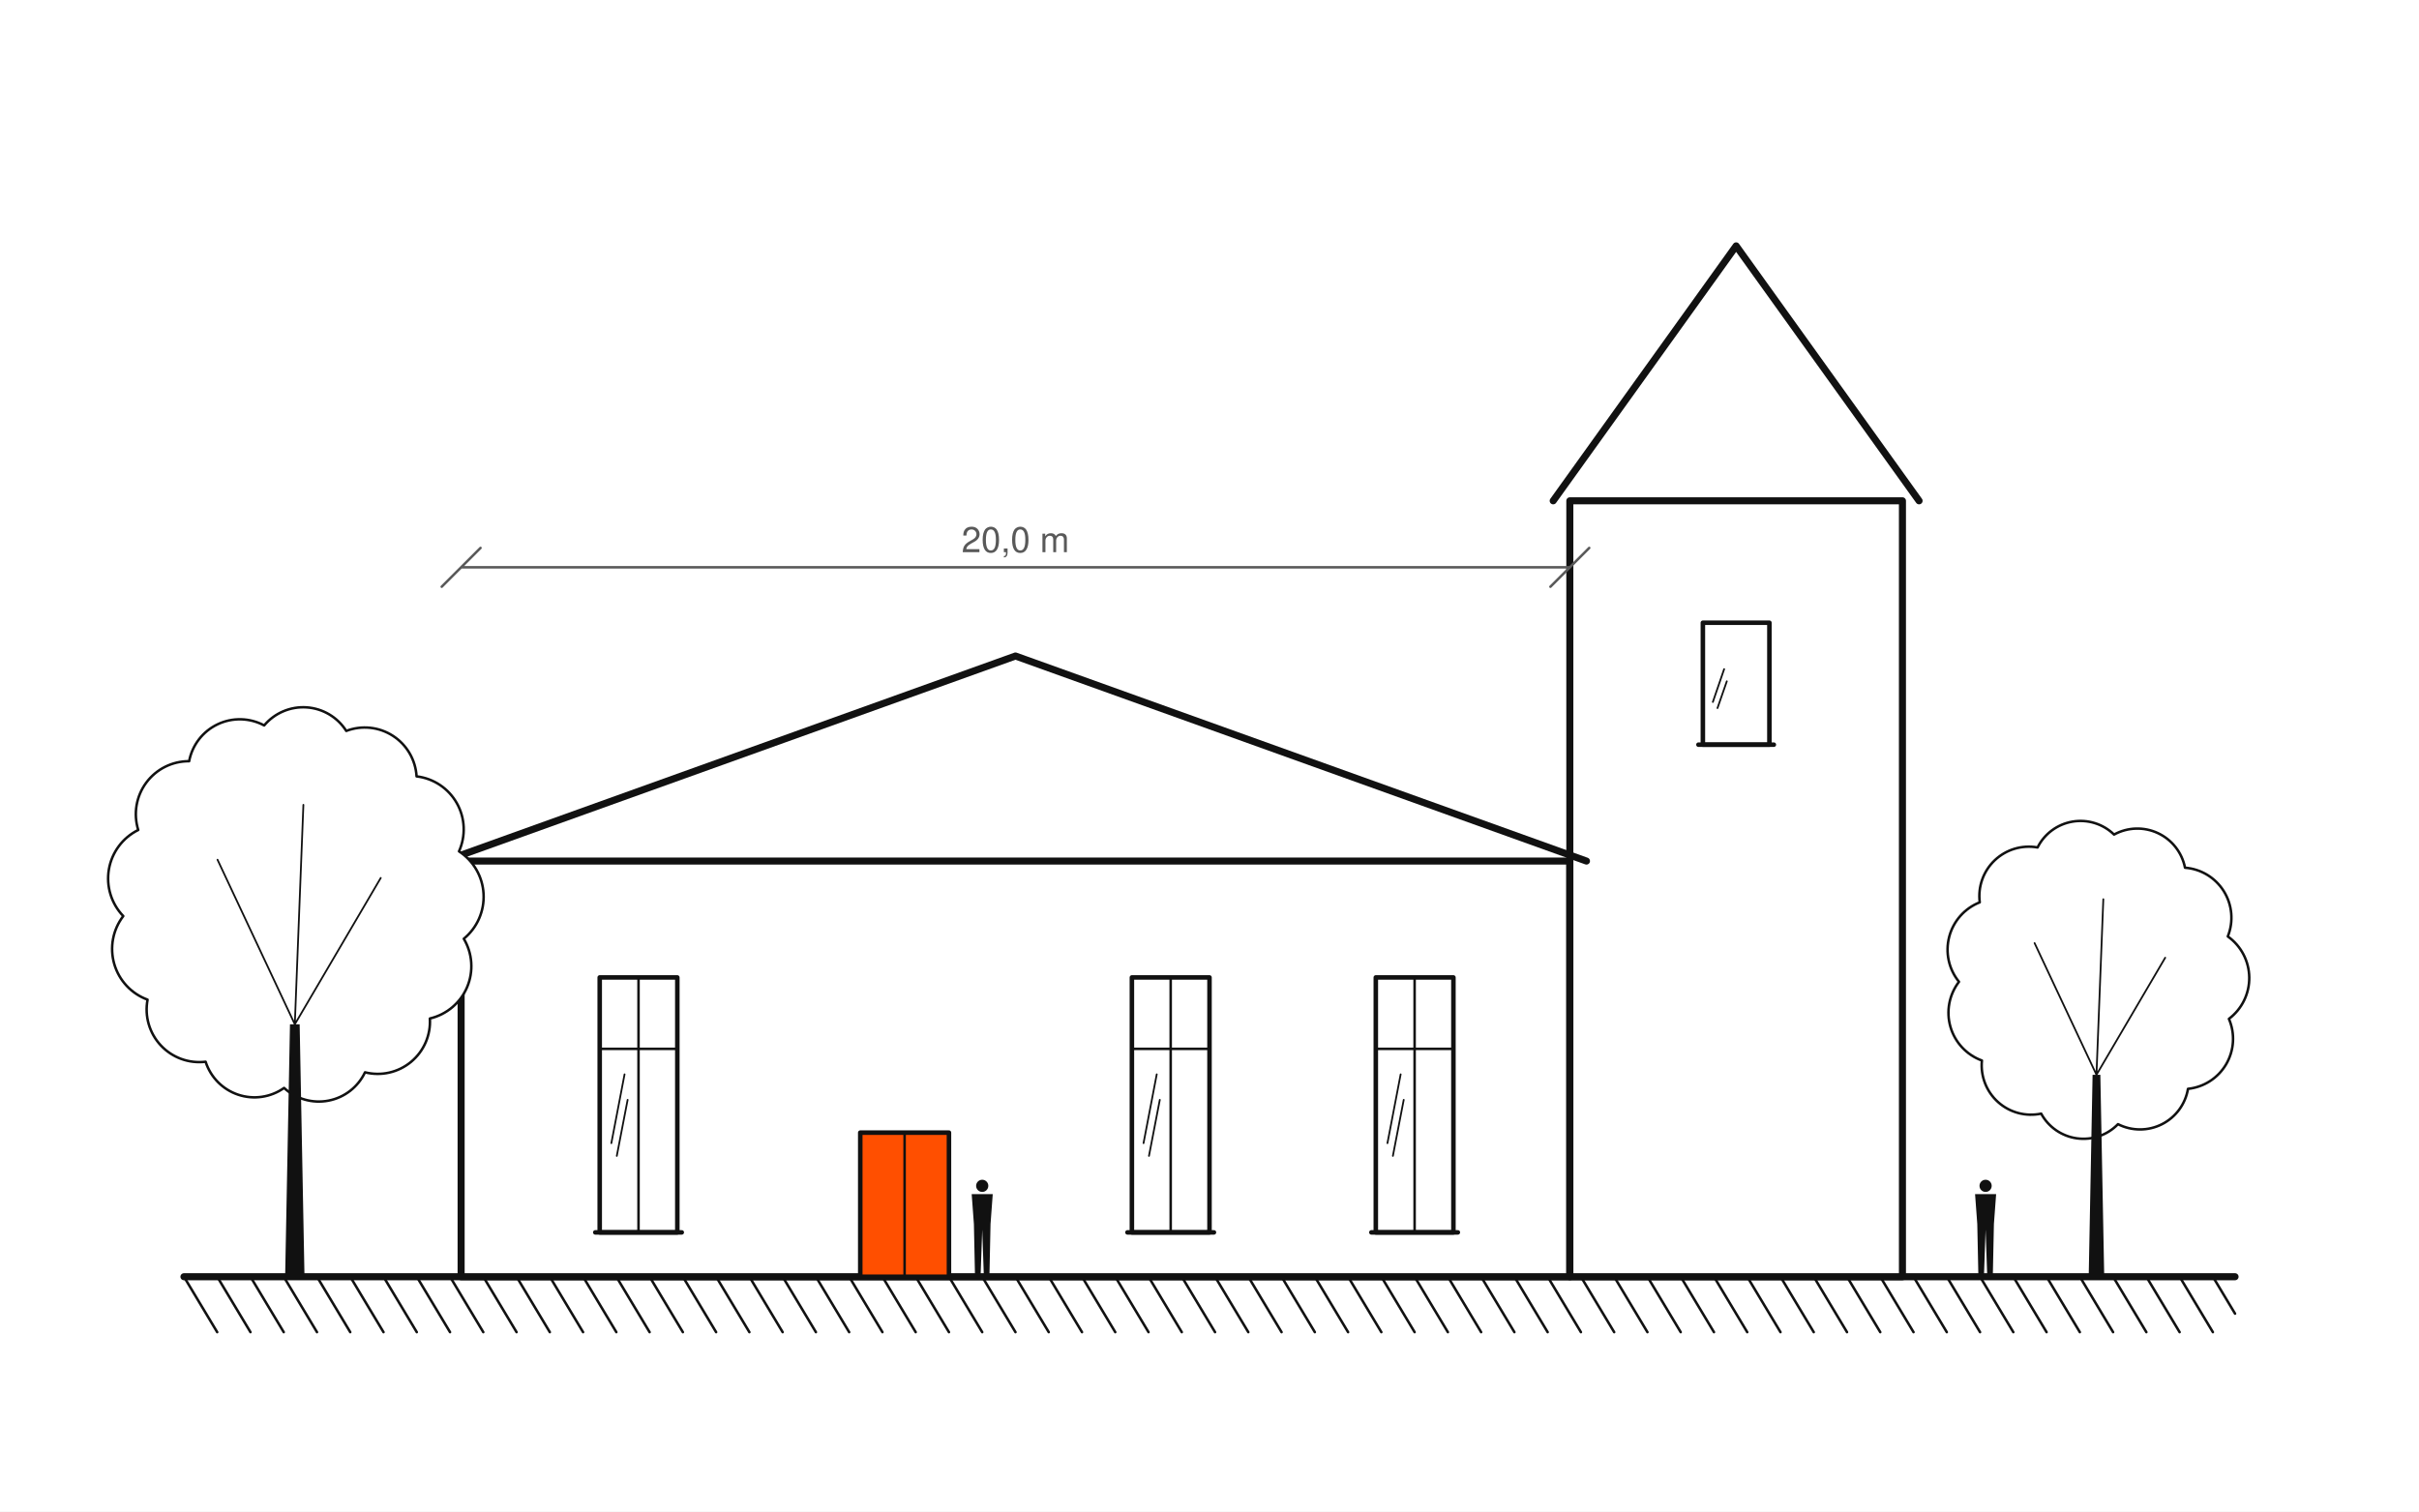
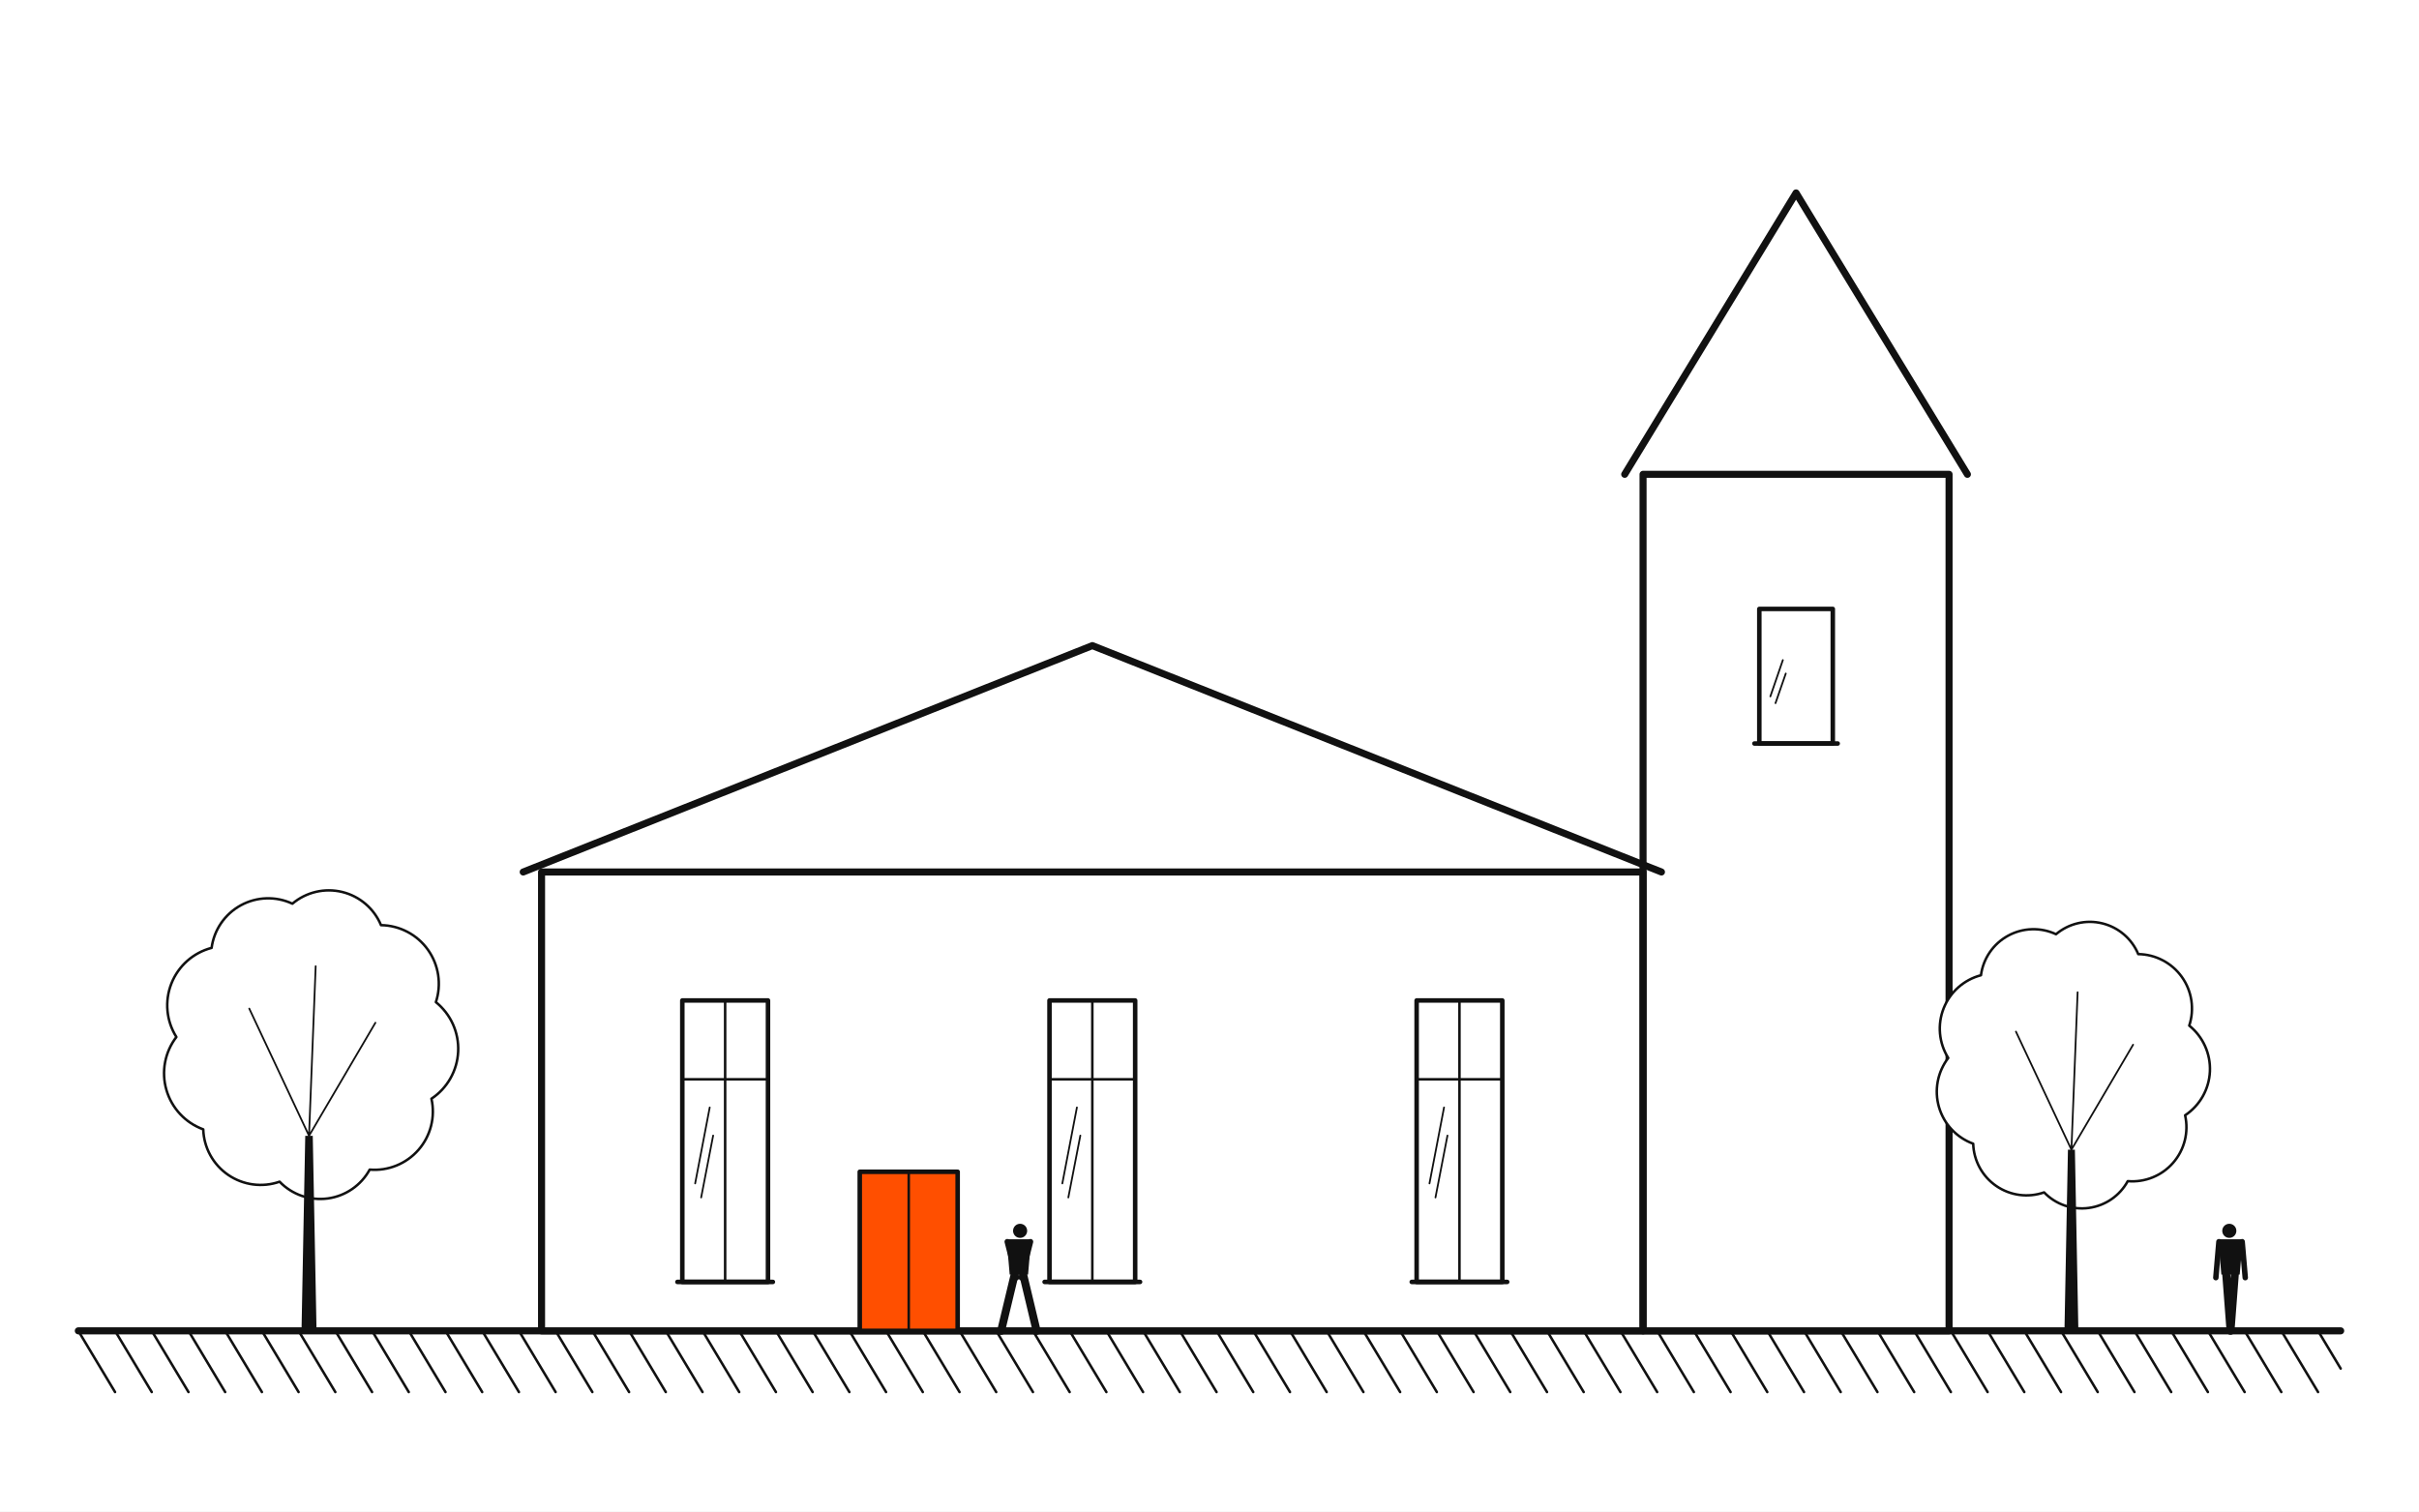
- <svg xmlns="http://www.w3.org/2000/svg" viewBox="0 0 480 300" width="480" height="300" role="img" aria-labelledby="v4-title v4-desc" data-kit="arch.mjs" data-scale="11.000" data-palette="{&quot;ink&quot;:&quot;#111111&quot;,&quot;paper&quot;:&quot;#FFFFFF&quot;,&quot;tint&quot;:&quot;#F7F7F8&quot;,&quot;mid&quot;:&quot;#595959&quot;,&quot;accent&quot;:&quot;#FF4F00&quot;}">
+ <svg xmlns="http://www.w3.org/2000/svg" viewBox="0 0 480 300" width="480" height="300" role="img" aria-labelledby="v4-title v4-desc" data-kit="arch.mjs" data-scale="12.143" data-palette="{&quot;ink&quot;:&quot;#111111&quot;,&quot;paper&quot;:&quot;#FFFFFF&quot;,&quot;tint&quot;:&quot;#F7F7F8&quot;,&quot;mid&quot;:&quot;#595959&quot;,&quot;accent&quot;:&quot;#FF4F00&quot;}">
  <rect width="480" height="300" fill="#FFFFFF" />
  <g data-layer="ground">
-     <path d="M36.5 253.4L443.5 253.4" fill="none" stroke="#111111" stroke-width="1.4" stroke-linecap="round" stroke-linejoin="round" />
-     <path d="M36.5 253.4L43.1 264.4M43.1 253.4L49.7 264.4M49.7 253.4L56.3 264.4M56.3 253.4L62.9 264.4M62.9 253.4L69.5 264.4M69.5 253.4L76.1 264.4M76.1 253.4L82.7 264.4M82.7 253.4L89.3 264.4M89.3 253.4L95.9 264.4M95.9 253.4L102.5 264.4M102.5 253.4L109.1 264.4M109.1 253.4L115.7 264.4M115.7 253.4L122.3 264.4M122.3 253.4L128.9 264.4M128.9 253.4L135.5 264.4M135.5 253.4L142.1 264.4M142.1 253.4L148.7 264.4M148.7 253.4L155.3 264.4M155.3 253.4L161.9 264.4M161.9 253.4L168.5 264.4M168.5 253.4L175.1 264.4M175.1 253.4L181.7 264.4M181.7 253.4L188.3 264.4M188.3 253.4L194.9 264.4M194.9 253.4L201.5 264.4M201.5 253.4L208.1 264.4M208.1 253.4L214.7 264.4M214.7 253.4L221.3 264.4M221.3 253.4L227.9 264.4M227.9 253.4L234.5 264.4M234.5 253.4L241.1 264.4M241.1 253.4L247.7 264.4M247.7 253.4L254.3 264.4M254.3 253.4L260.9 264.4M260.9 253.4L267.5 264.4M267.5 253.4L274.1 264.4M274.1 253.4L280.7 264.4M280.7 253.4L287.3 264.4M287.3 253.4L293.9 264.4M293.9 253.4L300.5 264.4M300.5 253.4L307.1 264.4M307.1 253.4L313.7 264.4M313.7 253.4L320.3 264.4M320.3 253.4L326.9 264.4M326.9 253.4L333.5 264.4M333.5 253.4L340.1 264.4M340.1 253.4L346.7 264.4M346.7 253.4L353.3 264.4M353.3 253.4L359.9 264.4M359.9 253.4L366.5 264.4M366.5 253.4L373.1 264.4M373.1 253.4L379.7 264.4M379.7 253.4L386.3 264.4M386.3 253.4L392.9 264.4M392.9 253.4L399.5 264.4M399.5 253.4L406.1 264.4M406.1 253.4L412.7 264.4M412.7 253.4L419.3 264.4M419.3 253.4L425.9 264.4M425.9 253.4L432.5 264.4M432.5 253.4L439.1 264.4M439.1 253.4L443.5 260.73" fill="none" stroke="#111111" stroke-width="0.5" stroke-linecap="round" stroke-linejoin="round" />
+     <path d="M15.54 264.14L464.46 264.14" fill="none" stroke="#111111" stroke-width="1.4" stroke-linecap="round" stroke-linejoin="round" />
+     <path d="M15.54 264.14L22.83 276.29M22.83 264.14L30.11 276.29M30.11 264.14L37.4 276.29M37.4 264.14L44.68 276.29M44.68 264.14L51.97 276.29M51.97 264.14L59.25 276.29M59.25 264.14L66.54 276.29M66.54 264.14L73.83 276.29M73.83 264.14L81.11 276.29M81.11 264.14L88.4 276.29M88.4 264.14L95.68 276.29M95.68 264.14L102.97 276.29M102.97 264.14L110.25 276.29M110.25 264.14L117.54 276.29M117.54 264.14L124.83 276.29M124.83 264.14L132.11 276.29M132.11 264.14L139.4 276.29M139.4 264.14L146.68 276.29M146.68 264.14L153.97 276.29M153.97 264.14L161.25 276.29M161.25 264.14L168.54 276.29M168.54 264.14L175.82 276.29M175.82 264.14L183.11 276.29M183.11 264.14L190.4 276.29M190.4 264.14L197.68 276.29M197.68 264.14L204.97 276.29M204.97 264.14L212.25 276.29M212.25 264.14L219.54 276.29M219.54 264.14L226.82 276.29M226.82 264.14L234.11 276.29M234.11 264.14L241.4 276.29M241.4 264.14L248.68 276.29M248.68 264.14L255.97 276.29M255.97 264.14L263.25 276.29M263.25 264.14L270.54 276.29M270.54 264.14L277.83 276.29M277.83 264.14L285.11 276.29M285.11 264.14L292.4 276.29M292.4 264.14L299.68 276.29M299.68 264.14L306.97 276.29M306.97 264.14L314.25 276.29M314.25 264.14L321.54 276.29M321.54 264.14L328.83 276.29M328.83 264.14L336.11 276.29M336.11 264.14L343.4 276.29M343.4 264.14L350.68 276.29M350.68 264.14L357.97 276.29M357.97 264.14L365.25 276.29M365.25 264.14L372.54 276.29M372.54 264.14L379.83 276.29M379.83 264.14L387.11 276.29M387.11 264.14L394.4 276.29M394.4 264.14L401.68 276.29M401.68 264.14L408.97 276.29M408.97 264.14L416.25 276.29M416.25 264.14L423.54 276.29M423.54 264.14L430.83 276.29M430.83 264.14L438.11 276.29M438.11 264.14L445.4 276.29M445.4 264.14L452.68 276.29M452.68 264.14L459.97 276.29M459.97 264.14L464.46 271.63" fill="none" stroke="#111111" stroke-width="0.5" stroke-linecap="round" stroke-linejoin="round" />
  </g>
  <g data-layer="fill">
-     <path d="M91.5 253.4H311.5V170.9H91.5Z" fill="#FFFFFF" stroke="none" />
-     <path d="M88.2 170.9L201.5 130.2L314.8 170.9Z" fill="#FFFFFF" stroke="none" />
-     <path d="M311.5 253.4H377.5V99.4H311.5Z" fill="#FFFFFF" stroke="none" />
-     <path d="M308.2 99.4L344.5 48.8L380.8 99.4Z" fill="#FFFFFF" stroke="none" />
+     <path d="M107.46 264.14H326.03V173.07H107.46Z" fill="#FFFFFF" stroke="none" />
+     <path d="M103.82 173.07L216.75 128.14L329.68 173.07Z" fill="#FFFFFF" stroke="none" />
+     <path d="M326.03 264.14H386.75V94.14H326.03Z" fill="#FFFFFF" stroke="none" />
+     <path d="M322.39 94.14L356.39 38.29L390.39 94.14Z" fill="#FFFFFF" stroke="none" />
  </g>
  <g data-layer="lines">
-     <path d="M91.5 253.4H311.5V170.9H91.5Z" fill="none" stroke="#111111" stroke-width="1.4" stroke-linecap="round" stroke-linejoin="round" />
-     <path d="M88.2 170.9L201.5 130.2L314.8 170.9" fill="none" stroke="#111111" stroke-width="1.4" stroke-linecap="round" stroke-linejoin="round" />
-     <path d="M311.5 253.4H377.5V99.4H311.5Z" fill="none" stroke="#111111" stroke-width="1.4" stroke-linecap="round" stroke-linejoin="round" />
-     <path d="M308.2 99.4L344.5 48.8L380.8 99.4" fill="none" stroke="#111111" stroke-width="1.4" stroke-linecap="round" stroke-linejoin="round" />
+     <path d="M107.46 264.14H326.03V173.07H107.46Z" fill="none" stroke="#111111" stroke-width="1.4" stroke-linecap="round" stroke-linejoin="round" />
+     <path d="M103.82 173.07L216.75 128.14L329.68 173.07" fill="none" stroke="#111111" stroke-width="1.4" stroke-linecap="round" stroke-linejoin="round" />
+     <path d="M326.03 264.14H386.75V94.14H326.03Z" fill="none" stroke="#111111" stroke-width="1.4" stroke-linecap="round" stroke-linejoin="round" />
+     <path d="M322.39 94.14L356.39 38.29L390.39 94.14" fill="none" stroke="#111111" stroke-width="1.4" stroke-linecap="round" stroke-linejoin="round" />
  </g>
  <g data-layer="detail">
-     <path d="M119 244.6H134.4V194H119Z" fill="#FFFFFF" stroke="none" />
-     <path d="M119 244.6H134.4V194H119Z" fill="none" stroke="#111111" stroke-width="0.9" stroke-linecap="round" stroke-linejoin="round" />
-     <path d="M126.7 244.6L126.7 194M119 208.17L134.4 208.17" fill="none" stroke="#111111" stroke-width="0.5" stroke-linecap="round" stroke-linejoin="round" />
-     <path d="M121.31 226.89L123.93 213.23M122.39 229.42L124.54 218.29" fill="none" stroke="#111111" stroke-width="0.35" stroke-linecap="round" stroke-linejoin="round" />
-     <path d="M118.12 244.6L135.28 244.6" fill="none" stroke="#111111" stroke-width="0.9" stroke-linecap="round" stroke-linejoin="round" />
-     <path d="M224.6 244.6H240V194H224.6Z" fill="#FFFFFF" stroke="none" />
-     <path d="M224.6 244.6H240V194H224.6Z" fill="none" stroke="#111111" stroke-width="0.9" stroke-linecap="round" stroke-linejoin="round" />
-     <path d="M232.3 244.6L232.3 194M224.6 208.17L240 208.17" fill="none" stroke="#111111" stroke-width="0.5" stroke-linecap="round" stroke-linejoin="round" />
-     <path d="M226.91 226.89L229.53 213.23M227.99 229.42L230.14 218.29" fill="none" stroke="#111111" stroke-width="0.35" stroke-linecap="round" stroke-linejoin="round" />
-     <path d="M223.72 244.6L240.88 244.6" fill="none" stroke="#111111" stroke-width="0.9" stroke-linecap="round" stroke-linejoin="round" />
-     <path d="M273 244.6H288.4V194H273Z" fill="#FFFFFF" stroke="none" />
-     <path d="M273 244.6H288.4V194H273Z" fill="none" stroke="#111111" stroke-width="0.9" stroke-linecap="round" stroke-linejoin="round" />
-     <path d="M280.7 244.6L280.7 194M273 208.17L288.4 208.17" fill="none" stroke="#111111" stroke-width="0.5" stroke-linecap="round" stroke-linejoin="round" />
-     <path d="M275.31 226.89L277.93 213.23M276.39 229.42L278.54 218.29" fill="none" stroke="#111111" stroke-width="0.35" stroke-linecap="round" stroke-linejoin="round" />
-     <path d="M272.12 244.6L289.28 244.6" fill="none" stroke="#111111" stroke-width="0.9" stroke-linecap="round" stroke-linejoin="round" />
-     <path d="M170.7 253.4H188.3V224.8H170.7Z" fill="#FF4F00" stroke="none" />
-     <path d="M170.7 253.4H188.3V224.8H170.7Z" fill="none" stroke="#111111" stroke-width="0.9" stroke-linecap="round" stroke-linejoin="round" />
-     <path d="M179.5 253.4L179.5 224.8" fill="none" stroke="#111111" stroke-width="0.5" stroke-linecap="round" stroke-linejoin="round" />
-     <path d="M337.9 147.8H351.1V123.6H337.9Z" fill="#FFFFFF" stroke="none" />
-     <path d="M337.9 147.8H351.1V123.6H337.9Z" fill="none" stroke="#111111" stroke-width="0.9" stroke-linecap="round" stroke-linejoin="round" />
-     <path d="M339.88 139.33L342.12 132.8M340.8 140.54L342.65 135.22" fill="none" stroke="#111111" stroke-width="0.35" stroke-linecap="round" stroke-linejoin="round" />
-     <path d="M337.02 147.8L351.98 147.8" fill="none" stroke="#111111" stroke-width="0.9" stroke-linecap="round" stroke-linejoin="round" />
+     <path d="M135.39 254.43H152.39V198.57H135.39Z" fill="#FFFFFF" stroke="none" />
+     <path d="M135.39 254.43H152.39V198.57H135.39Z" fill="none" stroke="#111111" stroke-width="0.9" stroke-linecap="round" stroke-linejoin="round" />
+     <path d="M143.89 254.43L143.89 198.57M135.39 214.21L152.39 214.21" fill="none" stroke="#111111" stroke-width="0.5" stroke-linecap="round" stroke-linejoin="round" />
+     <path d="M137.94 234.88L140.83 219.8M139.13 237.67L141.51 225.38" fill="none" stroke="#111111" stroke-width="0.35" stroke-linecap="round" stroke-linejoin="round" />
+     <path d="M134.42 254.43L153.36 254.43" fill="none" stroke="#111111" stroke-width="0.9" stroke-linecap="round" stroke-linejoin="round" />
+     <path d="M208.25 254.43H225.25V198.57H208.25Z" fill="#FFFFFF" stroke="none" />
+     <path d="M208.25 254.43H225.25V198.57H208.25Z" fill="none" stroke="#111111" stroke-width="0.9" stroke-linecap="round" stroke-linejoin="round" />
+     <path d="M216.75 254.43L216.75 198.57M208.25 214.21L225.25 214.21" fill="none" stroke="#111111" stroke-width="0.5" stroke-linecap="round" stroke-linejoin="round" />
+     <path d="M210.8 234.88L213.69 219.8M211.99 237.67L214.37 225.38" fill="none" stroke="#111111" stroke-width="0.35" stroke-linecap="round" stroke-linejoin="round" />
+     <path d="M207.28 254.43L226.22 254.43" fill="none" stroke="#111111" stroke-width="0.9" stroke-linecap="round" stroke-linejoin="round" />
+     <path d="M281.1 254.43H298.1V198.57H281.1Z" fill="#FFFFFF" stroke="none" />
+     <path d="M281.1 254.43H298.1V198.57H281.1Z" fill="none" stroke="#111111" stroke-width="0.9" stroke-linecap="round" stroke-linejoin="round" />
+     <path d="M289.6 254.43L289.6 198.57M281.1 214.21L298.1 214.21" fill="none" stroke="#111111" stroke-width="0.5" stroke-linecap="round" stroke-linejoin="round" />
+     <path d="M283.65 234.88L286.54 219.8M284.84 237.67L287.22 225.38" fill="none" stroke="#111111" stroke-width="0.35" stroke-linecap="round" stroke-linejoin="round" />
+     <path d="M280.13 254.43L299.07 254.43" fill="none" stroke="#111111" stroke-width="0.9" stroke-linecap="round" stroke-linejoin="round" />
+     <path d="M170.6 264.14H190.03V232.57H170.6Z" fill="#FF4F00" stroke="none" />
+     <path d="M170.6 264.14H190.03V232.57H170.6Z" fill="none" stroke="#111111" stroke-width="0.9" stroke-linecap="round" stroke-linejoin="round" />
+     <path d="M180.32 264.14L180.32 232.57" fill="none" stroke="#111111" stroke-width="0.5" stroke-linecap="round" stroke-linejoin="round" />
+     <path d="M349.1 147.57H363.68V120.86H349.1Z" fill="#FFFFFF" stroke="none" />
+     <path d="M349.1 147.57H363.68V120.86H349.1Z" fill="none" stroke="#111111" stroke-width="0.9" stroke-linecap="round" stroke-linejoin="round" />
+     <path d="M351.29 138.22L353.77 131.01M352.31 139.56L354.35 133.68" fill="none" stroke="#111111" stroke-width="0.35" stroke-linecap="round" stroke-linejoin="round" />
+     <path d="M348.13 147.57L364.65 147.57" fill="none" stroke="#111111" stroke-width="0.9" stroke-linecap="round" stroke-linejoin="round" />
  </g>
  <g data-layer="front">
-     <path d="M91.08 168.97A10.60 10.60 0 0 0 82.66 154.09A10.30 10.30 0 0 0 68.71 145.07A10.12 10.12 0 0 0 52.42 143.98A10.23 10.23 0 0 0 37.53 151.08A10.52 10.52 0 0 0 27.43 164.73A10.75 10.75 0 0 0 24.46 181.82A10.72 10.72 0 0 0 29.28 198.41A10.45 10.45 0 0 0 40.8 210.73A10.18 10.18 0 0 0 56.37 215.93A10.14 10.14 0 0 0 72.43 212.83A10.37 10.37 0 0 0 85.3 202.15A10.66 10.66 0 0 0 92.03 186.32A10.77 10.77 0 0 0 91.08 168.97Z" fill="#FFFFFF" stroke="#111111" stroke-width="0.5" stroke-linejoin="round" />
-     <path d="M56.58 253.4L57.54 203.3L59.46 203.3L60.42 253.4Z" fill="#111111" stroke="none" />
-     <path d="M58.5 203.3L43.16 170.63M58.5 203.3L75.55 174.25M58.5 203.3L60.2 159.74" fill="none" stroke="#111111" stroke-width="0.35" stroke-linecap="round" stroke-linejoin="round" />
-     <path d="M442.06 185.86A9.96 9.96 0 0 0 433.57 172.22A9.63 9.63 0 0 0 419.49 165.64A9.54 9.54 0 0 0 404.31 168.2A9.81 9.81 0 0 0 392.84 179.09A10.10 10.10 0 0 0 388.72 194.86A10.09 10.09 0 0 0 393.27 210.49A9.79 9.79 0 0 0 405.03 221.03A9.54 9.54 0 0 0 420.27 223.12A9.65 9.65 0 0 0 434.16 216.11A9.98 9.98 0 0 0 442.28 202.22A10.14 10.14 0 0 0 442.06 185.86Z" fill="#FFFFFF" stroke="#111111" stroke-width="0.5" stroke-linejoin="round" />
-     <path d="M414.46 253.4L415.23 213.32L416.77 213.32L417.54 253.4Z" fill="#111111" stroke="none" />
-     <path d="M416 213.32L403.72 187.18M416 213.32L429.64 190.08M416 213.32L417.36 178.47" fill="none" stroke="#111111" stroke-width="0.35" stroke-linecap="round" stroke-linejoin="round" />
-     <circle cx="194.9" cy="235.36" r="1.21" fill="#111111" stroke="none" />
-     <path d="M192.81 237.01L196.99 237.01L196.55 242.95L196.33 253.4L195.23 253.4L194.9 244.05L194.57 253.4L193.47 253.4L193.25 242.95Z" fill="#111111" stroke="none" />
-     <circle cx="394" cy="235.36" r="1.21" fill="#111111" stroke="none" />
-     <path d="M391.91 237.01L396.09 237.01L395.65 242.95L395.43 253.4L394.33 253.4L394 244.05L393.67 253.4L392.57 253.4L392.35 242.95Z" fill="#111111" stroke="none" />
-   </g>
-   <g data-layer="notes">
-     <path d="M91.5 112.6L311.5 112.6M87.65 116.45L95.35 108.75M307.65 116.45L315.35 108.75" fill="none" stroke="#595959" stroke-width="0.5" stroke-linecap="round" stroke-linejoin="round" />
-     <text x="201.5" y="109.6" font-family="'Helvetica Neue', Helvetica, Arial, sans-serif" font-size="7" fill="#595959" text-anchor="middle">20,0 m</text>
+     <path d="M86.49 198.9A11.64 11.64 0 0 0 75.6 183.62A11.21 11.21 0 0 0 58.02 179.36A11.33 11.33 0 0 0 41.99 188.13A11.79 11.79 0 0 0 35 205.82A11.84 11.84 0 0 0 40.33 224.15A11.39 11.39 0 0 0 55.48 234.54A11.19 11.19 0 0 0 73.36 232.14A11.57 11.57 0 0 0 85.61 218.07A11.89 11.89 0 0 0 86.49 198.9Z" fill="#FFFFFF" stroke="#111111" stroke-width="0.5" stroke-linejoin="round" />
+     <path d="M59.83 264.14L60.57 225.43L62.06 225.43L62.81 264.14Z" fill="#111111" stroke="none" />
+     <path d="M61.32 225.43L49.46 200.18M61.32 225.43L74.49 202.99M61.32 225.43L62.64 191.77" fill="none" stroke="#111111" stroke-width="0.35" stroke-linecap="round" stroke-linejoin="round" />
+     <path d="M434.41 203.56A10.81 10.81 0 0 0 424.29 189.37A10.41 10.41 0 0 0 407.97 185.42A10.52 10.52 0 0 0 393.08 193.56A10.95 10.95 0 0 0 386.59 209.98A10.99 10.99 0 0 0 391.54 227A10.58 10.58 0 0 0 405.61 236.66A10.39 10.39 0 0 0 422.21 234.43A10.74 10.74 0 0 0 433.59 221.36A11.05 11.05 0 0 0 434.41 203.56Z" fill="#FFFFFF" stroke="#111111" stroke-width="0.5" stroke-linejoin="round" />
+     <path d="M409.65 264.14L410.34 228.19L411.72 228.19L412.41 264.14Z" fill="#111111" stroke="none" />
+     <path d="M411.03 228.19L400.02 204.75M411.03 228.19L423.27 207.35M411.03 228.19L412.26 196.94" fill="none" stroke="#111111" stroke-width="0.35" stroke-linecap="round" stroke-linejoin="round" />
+     <circle cx="202.42" cy="244.29" r="1.4" fill="#111111" stroke="none" />
+     <path d="M199.75 245.96L204.6 245.96L204 252.97L200.35 252.97Z" fill="#111111" stroke="none" />
+     <path data-part="figure" d="M201.33 252.97L198.65 264.14M203.03 252.97L205.7 264.14" fill="none" stroke="#111111" stroke-width="1.58" stroke-linecap="round" />
+     <path data-part="figure" d="M199.87 246.45L201.69 253.58M204.48 246.45L202.66 253.58" fill="none" stroke="#111111" stroke-width="1.09" stroke-linecap="round" />
+     <circle cx="442.36" cy="244.29" r="1.4" fill="#111111" stroke="none" />
+     <path d="M440.17 245.96L445.03 245.96L444.42 252.97L440.78 252.97Z" fill="#111111" stroke="none" />
+     <path data-part="figure" d="M441.75 252.97L442.6 264.14M443.45 252.97L442.6 264.14" fill="none" stroke="#111111" stroke-width="1.58" stroke-linecap="round" />
+     <path data-part="figure" d="M440.3 246.45L439.69 253.58M444.91 246.45L445.52 253.58" fill="none" stroke="#111111" stroke-width="1.09" stroke-linecap="round" />
  </g>
</svg>
